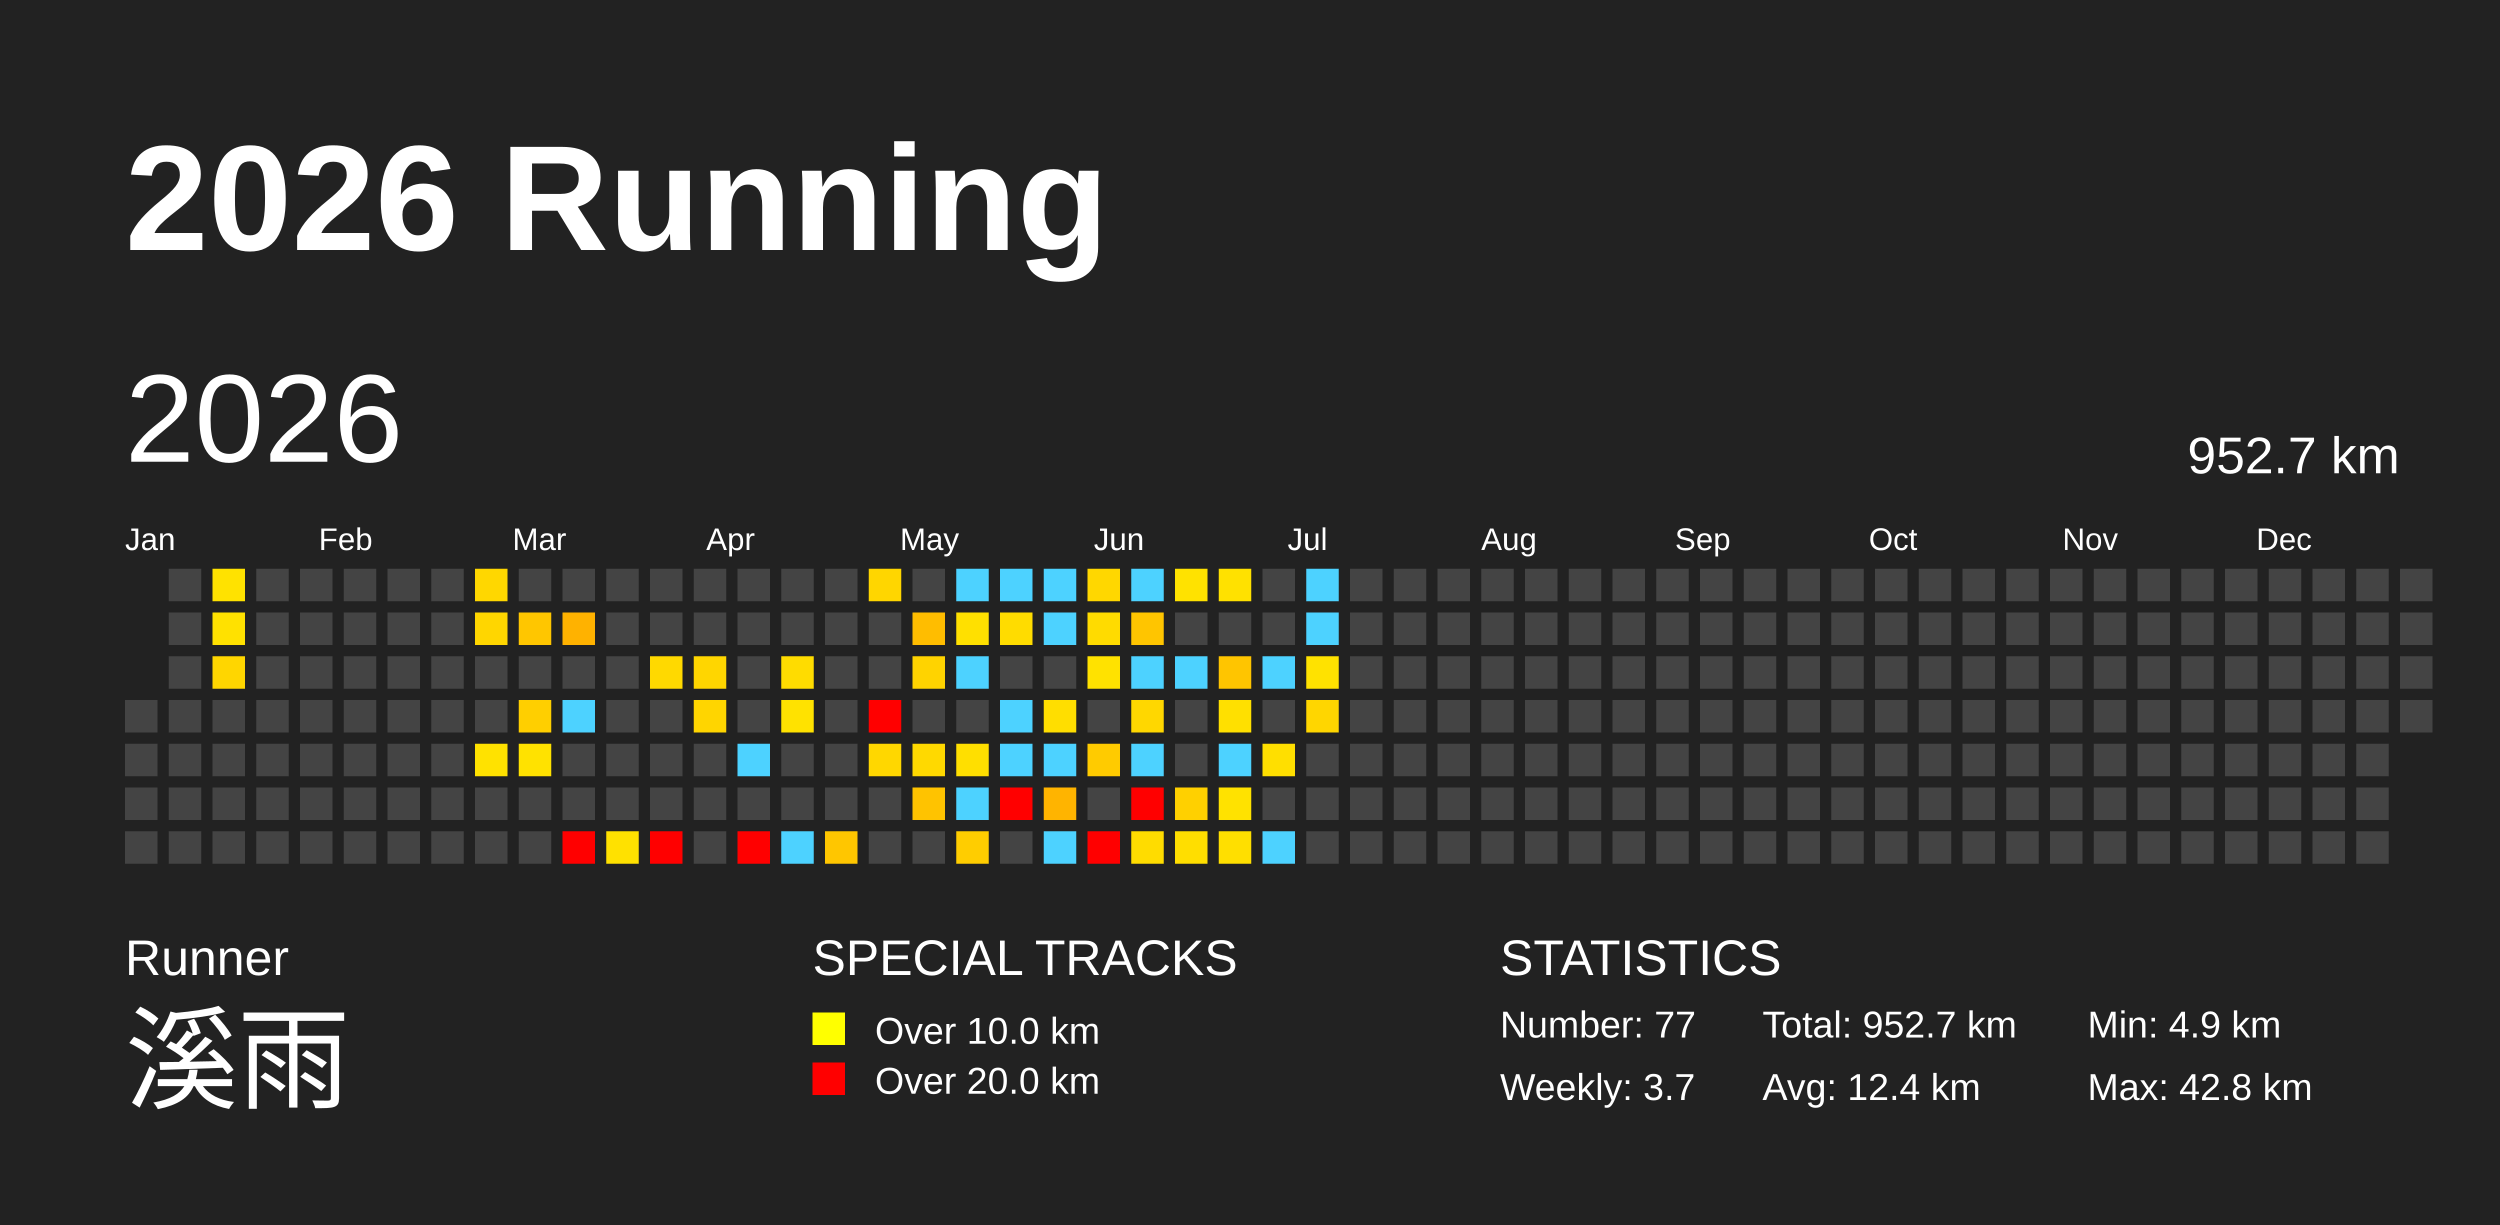
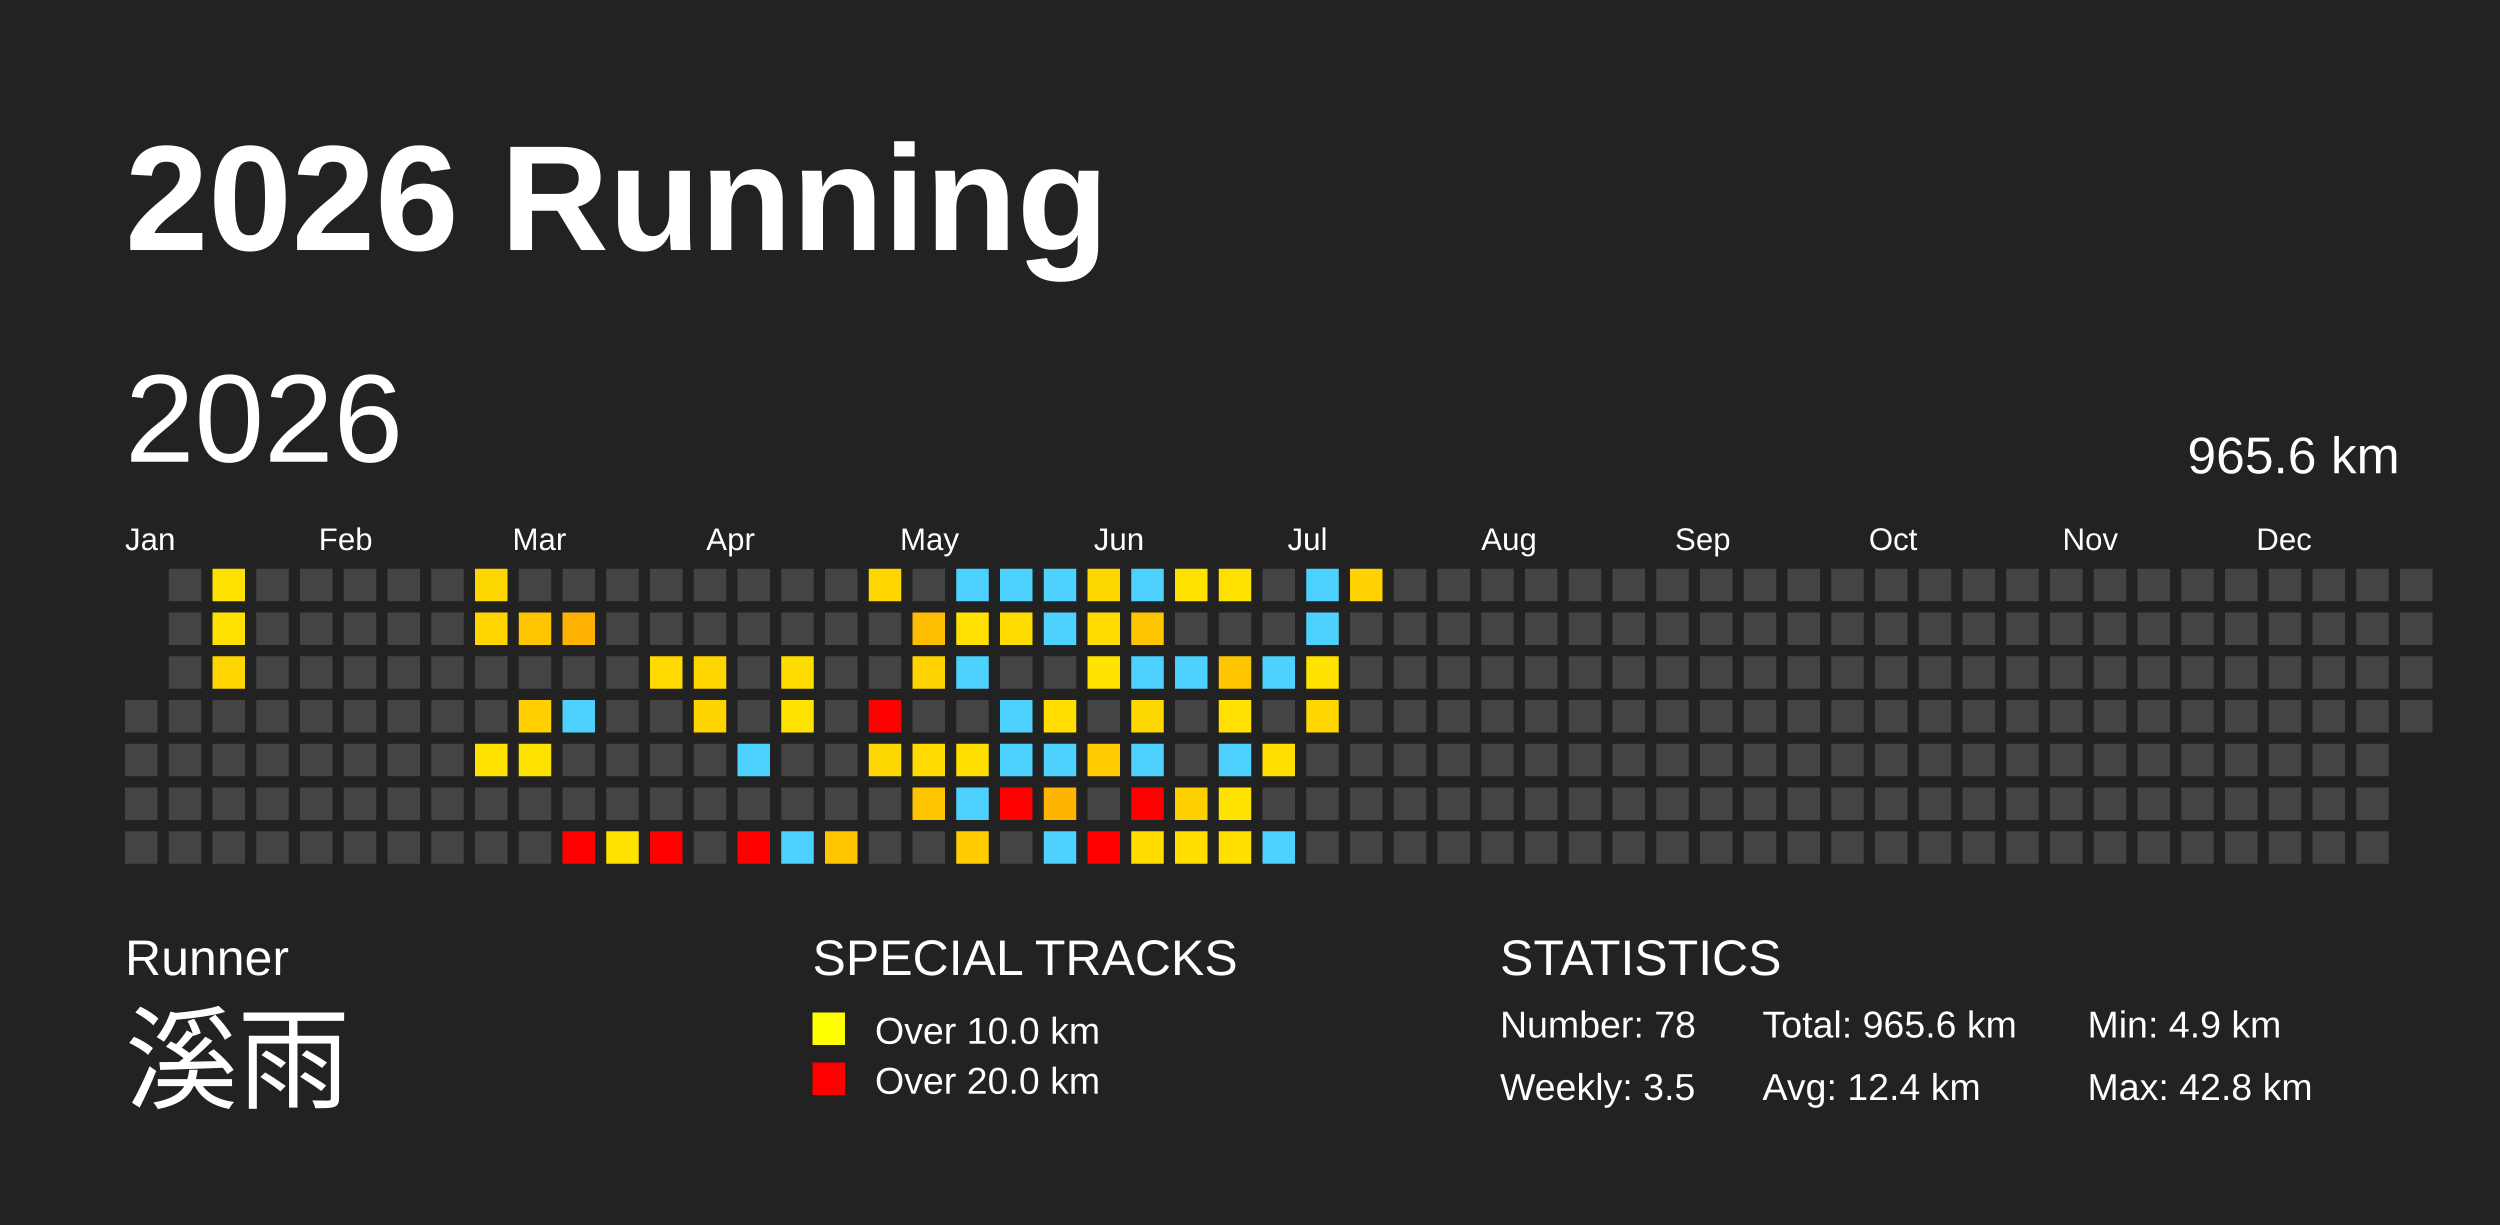
<svg xmlns="http://www.w3.org/2000/svg" baseProfile="full" height="98mm" version="1.1" viewBox="0,0,200,98" width="200mm">
  <defs>
    <pattern height="2" id="indoor-stripe" patternUnits="userSpaceOnUse" width="2">
      <line stroke="white" stroke-opacity="0.45" stroke-width="0.5" x1="0" x2="2" y1="2" y2="0" />
    </pattern>
  </defs>
  <rect fill="#222222" height="98" width="200" x="0" y="0" />
  <text fill="#FFFFFF" style="font-size:12px; font-family:Arial; font-weight:bold;" x="10" y="20">2026 Running</text>
  <text fill="#FFFFFF" style="font-size:4px; font-family:Arial" x="10" y="78">Runner</text>
  <text fill="#FFFFFF" style="font-size:9px; font-family:Arial" x="10" y="88">溪雨</text>
  <text fill="#FFFFFF" style="font-size:4px; font-family:Arial" x="65" y="78">SPECIAL TRACKS</text>
  <rect fill="yellow" height="2.6" width="2.6" x="65" y="81" />
  <text fill="#FFFFFF" style="font-size:3px; font-family:Arial" x="70" y="83.5">Over 10.0 km</text>
  <rect fill="red" height="2.6" width="2.6" x="65" y="85" />
  <text fill="#FFFFFF" style="font-size:3px; font-family:Arial" x="70" y="87.5">Over 20.0 km</text>
  <text fill="#FFFFFF" style="font-size:4px; font-family:Arial" x="120" y="78">STATISTICS</text>
-   <text fill="#FFFFFF" style="font-size:3px; font-family:Arial" x="120" y="83">Number: 77</text>
-   <text fill="#FFFFFF" style="font-size:3px; font-family:Arial" x="120" y="88">Weekly: 3.7</text>
-   <text fill="#FFFFFF" style="font-size:3px; font-family:Arial" x="141" y="83">Total: 952.7 km</text>
+   <text fill="#FFFFFF" style="font-size:3px; font-family:Arial" x="120" y="83">Number: 78</text>
+   <text fill="#FFFFFF" style="font-size:3px; font-family:Arial" x="120" y="88">Weekly: 3.5</text>
+   <text fill="#FFFFFF" style="font-size:3px; font-family:Arial" x="141" y="83">Total: 965.6 km</text>
  <text fill="#FFFFFF" style="font-size:3px; font-family:Arial" x="141" y="88">Avg: 12.4 km</text>
  <text fill="#FFFFFF" style="font-size:3px; font-family:Arial" x="167" y="83">Min: 4.9 km</text>
  <text fill="#FFFFFF" style="font-size:3px; font-family:Arial" x="167" y="88">Max: 42.8 km</text>
  <text dominant-baseline="hanging" fill="#FFFFFF" style="font-size:10.0px; font-family:Arial;" x="10" y="30">2026</text>
-   <text dominant-baseline="hanging" fill="#FFFFFF" style="font-size:4.125px; font-family:Arial;" x="175" y="35">952.7 km</text>
+   <text dominant-baseline="hanging" fill="#FFFFFF" style="font-size:4.125px; font-family:Arial;" x="175" y="35">965.6 km</text>
  <text fill="#FFFFFF" style="font-size:2.5px; font-family:Arial" x="10.0" y="44">Jan</text>
  <text fill="#FFFFFF" style="font-size:2.5px; font-family:Arial" x="25.5" y="44">Feb</text>
  <text fill="#FFFFFF" style="font-size:2.5px; font-family:Arial" x="41.0" y="44">Mar</text>
  <text fill="#FFFFFF" style="font-size:2.5px; font-family:Arial" x="56.5" y="44">Apr</text>
  <text fill="#FFFFFF" style="font-size:2.5px; font-family:Arial" x="72.0" y="44">May</text>
  <text fill="#FFFFFF" style="font-size:2.5px; font-family:Arial" x="87.5" y="44">Jun</text>
  <text fill="#FFFFFF" style="font-size:2.5px; font-family:Arial" x="103.0" y="44">Jul</text>
  <text fill="#FFFFFF" style="font-size:2.5px; font-family:Arial" x="118.5" y="44">Aug</text>
  <text fill="#FFFFFF" style="font-size:2.5px; font-family:Arial" x="134.0" y="44">Sep</text>
  <text fill="#FFFFFF" style="font-size:2.5px; font-family:Arial" x="149.5" y="44">Oct</text>
  <text fill="#FFFFFF" style="font-size:2.5px; font-family:Arial" x="165.0" y="44">Nov</text>
  <text fill="#FFFFFF" style="font-size:2.5px; font-family:Arial" x="180.5" y="44">Dec</text>
  <rect fill="#444444" height="2.6" width="2.6" x="10.0" y="56.0" />
  <rect fill="#444444" height="2.6" width="2.6" x="10.0" y="59.5" />
  <rect fill="#444444" height="2.6" width="2.6" x="10.0" y="63.0" />
  <rect fill="#444444" height="2.6" width="2.6" x="10.0" y="66.5" />
  <rect fill="#444444" height="2.6" width="2.6" x="13.5" y="45.5" />
  <rect fill="#444444" height="2.6" width="2.6" x="13.5" y="49.0" />
  <rect fill="#444444" height="2.6" width="2.6" x="13.5" y="52.5" />
  <rect fill="#444444" height="2.6" width="2.6" x="13.5" y="56.0" />
  <rect fill="#444444" height="2.6" width="2.6" x="13.5" y="59.5" />
  <rect fill="#444444" height="2.6" width="2.6" x="13.5" y="63.0" />
  <rect fill="#444444" height="2.6" width="2.6" x="13.5" y="66.5" />
  <rect fill="#ffe200" height="2.6" width="2.6" x="17.0" y="45.5" />
  <rect fill="#ffe100" height="2.6" width="2.6" x="17.0" y="49.0" />
  <rect fill="#ffd600" height="2.6" width="2.6" x="17.0" y="52.5" />
  <rect fill="#444444" height="2.6" width="2.6" x="17.0" y="56.0" />
  <rect fill="#444444" height="2.6" width="2.6" x="17.0" y="59.5" />
  <rect fill="#444444" height="2.6" width="2.6" x="17.0" y="63.0" />
  <rect fill="#444444" height="2.6" width="2.6" x="17.0" y="66.5" />
  <rect fill="#444444" height="2.6" width="2.6" x="20.5" y="45.5" />
  <rect fill="#444444" height="2.6" width="2.6" x="20.5" y="49.0" />
  <rect fill="#444444" height="2.6" width="2.6" x="20.5" y="52.5" />
  <rect fill="#444444" height="2.6" width="2.6" x="20.5" y="56.0" />
  <rect fill="#444444" height="2.6" width="2.6" x="20.5" y="59.5" />
  <rect fill="#444444" height="2.6" width="2.6" x="20.5" y="63.0" />
  <rect fill="#444444" height="2.6" width="2.6" x="20.5" y="66.5" />
  <rect fill="#444444" height="2.6" width="2.6" x="24.0" y="45.5" />
  <rect fill="#444444" height="2.6" width="2.6" x="24.0" y="49.0" />
  <rect fill="#444444" height="2.6" width="2.6" x="24.0" y="52.5" />
  <rect fill="#444444" height="2.6" width="2.6" x="24.0" y="56.0" />
  <rect fill="#444444" height="2.6" width="2.6" x="24.0" y="59.5" />
  <rect fill="#444444" height="2.6" width="2.6" x="24.0" y="63.0" />
  <rect fill="#444444" height="2.6" width="2.6" x="24.0" y="66.5" />
  <rect fill="#444444" height="2.6" width="2.6" x="27.5" y="45.5" />
  <rect fill="#444444" height="2.6" width="2.6" x="27.5" y="49.0" />
  <rect fill="#444444" height="2.6" width="2.6" x="27.5" y="52.5" />
  <rect fill="#444444" height="2.6" width="2.6" x="27.5" y="56.0" />
  <rect fill="#444444" height="2.6" width="2.6" x="27.5" y="59.5" />
  <rect fill="#444444" height="2.6" width="2.6" x="27.5" y="63.0" />
  <rect fill="#444444" height="2.6" width="2.6" x="27.5" y="66.5" />
  <rect fill="#444444" height="2.6" width="2.6" x="31.0" y="45.5" />
  <rect fill="#444444" height="2.6" width="2.6" x="31.0" y="49.0" />
  <rect fill="#444444" height="2.6" width="2.6" x="31.0" y="52.5" />
  <rect fill="#444444" height="2.6" width="2.6" x="31.0" y="56.0" />
  <rect fill="#444444" height="2.6" width="2.6" x="31.0" y="59.5" />
  <rect fill="#444444" height="2.6" width="2.6" x="31.0" y="63.0" />
  <rect fill="#444444" height="2.6" width="2.6" x="31.0" y="66.5" />
  <rect fill="#444444" height="2.6" width="2.6" x="34.5" y="45.5" />
  <rect fill="#444444" height="2.6" width="2.6" x="34.5" y="49.0" />
  <rect fill="#444444" height="2.6" width="2.6" x="34.5" y="52.5" />
  <rect fill="#444444" height="2.6" width="2.6" x="34.5" y="56.0" />
  <rect fill="#444444" height="2.6" width="2.6" x="34.5" y="59.5" />
  <rect fill="#444444" height="2.6" width="2.6" x="34.5" y="63.0" />
  <rect fill="#444444" height="2.6" width="2.6" x="34.5" y="66.5" />
  <rect fill="#ffd700" height="2.6" width="2.6" x="38.0" y="45.5" />
  <rect fill="#ffd600" height="2.6" width="2.6" x="38.0" y="49.0" />
  <rect fill="#444444" height="2.6" width="2.6" x="38.0" y="52.5" />
  <rect fill="#444444" height="2.6" width="2.6" x="38.0" y="56.0" />
  <rect fill="#ffe200" height="2.6" width="2.6" x="38.0" y="59.5" />
  <rect fill="#444444" height="2.6" width="2.6" x="38.0" y="63.0" />
  <rect fill="#444444" height="2.6" width="2.6" x="38.0" y="66.5" />
  <rect fill="#444444" height="2.6" width="2.6" x="41.5" y="45.5" />
  <rect fill="#ffc600" height="2.6" width="2.6" x="41.5" y="49.0" />
  <rect fill="#444444" height="2.6" width="2.6" x="41.5" y="52.5" />
  <rect fill="#ffcf00" height="2.6" width="2.6" x="41.5" y="56.0" />
  <rect fill="#ffe200" height="2.6" width="2.6" x="41.5" y="59.5" />
  <rect fill="#444444" height="2.6" width="2.6" x="41.5" y="63.0" />
  <rect fill="#444444" height="2.6" width="2.6" x="41.5" y="66.5" />
  <rect fill="#444444" height="2.6" width="2.6" x="45.0" y="45.5" />
  <rect fill="#ffb200" height="2.6" width="2.6" x="45.0" y="49.0" />
  <rect fill="#444444" height="2.6" width="2.6" x="45.0" y="52.5" />
  <rect fill="#4dd2ff" height="2.6" width="2.6" x="45.0" y="56.0" />
  <rect fill="#444444" height="2.6" width="2.6" x="45.0" y="59.5" />
  <rect fill="#444444" height="2.6" width="2.6" x="45.0" y="63.0" />
  <rect fill="red" height="2.6" width="2.6" x="45.0" y="66.5" />
  <rect fill="#444444" height="2.6" width="2.6" x="48.5" y="45.5" />
  <rect fill="#444444" height="2.6" width="2.6" x="48.5" y="49.0" />
  <rect fill="#444444" height="2.6" width="2.6" x="48.5" y="52.5" />
  <rect fill="#444444" height="2.6" width="2.6" x="48.5" y="56.0" />
  <rect fill="#444444" height="2.6" width="2.6" x="48.5" y="59.5" />
  <rect fill="#444444" height="2.6" width="2.6" x="48.5" y="63.0" />
  <rect fill="#ffe100" height="2.6" width="2.6" x="48.5" y="66.5" />
  <rect fill="#444444" height="2.6" width="2.6" x="52.0" y="45.5" />
  <rect fill="#444444" height="2.6" width="2.6" x="52.0" y="49.0" />
  <rect fill="#ffd900" height="2.6" width="2.6" x="52.0" y="52.5" />
  <rect fill="#444444" height="2.6" width="2.6" x="52.0" y="56.0" />
  <rect fill="#444444" height="2.6" width="2.6" x="52.0" y="59.5" />
  <rect fill="#444444" height="2.6" width="2.6" x="52.0" y="63.0" />
  <rect fill="red" height="2.6" width="2.6" x="52.0" y="66.5" />
  <rect fill="#444444" height="2.6" width="2.6" x="55.5" y="45.5" />
  <rect fill="#444444" height="2.6" width="2.6" x="55.5" y="49.0" />
  <rect fill="#ffd600" height="2.6" width="2.6" x="55.5" y="52.5" />
  <rect fill="#ffd500" height="2.6" width="2.6" x="55.5" y="56.0" />
  <rect fill="#444444" height="2.6" width="2.6" x="55.5" y="59.5" />
  <rect fill="#444444" height="2.6" width="2.6" x="55.5" y="63.0" />
  <rect fill="#444444" height="2.6" width="2.6" x="55.5" y="66.5" />
  <rect fill="#444444" height="2.6" width="2.6" x="59.0" y="45.5" />
  <rect fill="#444444" height="2.6" width="2.6" x="59.0" y="49.0" />
  <rect fill="#444444" height="2.6" width="2.6" x="59.0" y="52.5" />
  <rect fill="#444444" height="2.6" width="2.6" x="59.0" y="56.0" />
  <rect fill="#4dd2ff" height="2.6" width="2.6" x="59.0" y="59.5" />
  <rect fill="#444444" height="2.6" width="2.6" x="59.0" y="63.0" />
  <rect fill="red" height="2.6" width="2.6" x="59.0" y="66.5" />
  <rect fill="#444444" height="2.6" width="2.6" x="62.5" y="45.5" />
  <rect fill="#444444" height="2.6" width="2.6" x="62.5" y="49.0" />
  <rect fill="#ffdc00" height="2.6" width="2.6" x="62.5" y="52.5" />
  <rect fill="#ffe200" height="2.6" width="2.6" x="62.5" y="56.0" />
  <rect fill="#444444" height="2.6" width="2.6" x="62.5" y="59.5" />
  <rect fill="#444444" height="2.6" width="2.6" x="62.5" y="63.0" />
  <rect fill="#4dd2ff" height="2.6" width="2.6" x="62.5" y="66.5" />
  <rect fill="#444444" height="2.6" width="2.6" x="66.0" y="45.5" />
  <rect fill="#444444" height="2.6" width="2.6" x="66.0" y="49.0" />
  <rect fill="#444444" height="2.6" width="2.6" x="66.0" y="52.5" />
  <rect fill="#444444" height="2.6" width="2.6" x="66.0" y="56.0" />
  <rect fill="#444444" height="2.6" width="2.6" x="66.0" y="59.5" />
  <rect fill="#444444" height="2.6" width="2.6" x="66.0" y="63.0" />
  <rect fill="#ffc600" height="2.6" width="2.6" x="66.0" y="66.5" />
  <rect fill="#ffd600" height="2.6" width="2.6" x="69.5" y="45.5" />
  <rect fill="#444444" height="2.6" width="2.6" x="69.5" y="49.0" />
  <rect fill="#444444" height="2.6" width="2.6" x="69.5" y="52.5" />
  <rect fill="red" height="2.6" width="2.6" x="69.5" y="56.0" />
  <rect fill="#ffd700" height="2.6" width="2.6" x="69.5" y="59.5" />
  <rect fill="#444444" height="2.6" width="2.6" x="69.5" y="63.0" />
  <rect fill="#444444" height="2.6" width="2.6" x="69.5" y="66.5" />
  <rect fill="#444444" height="2.6" width="2.6" x="73.0" y="45.5" />
  <rect fill="#ffbd00" height="2.6" width="2.6" x="73.0" y="49.0" />
  <rect fill="#ffd300" height="2.6" width="2.6" x="73.0" y="52.5" />
  <rect fill="#444444" height="2.6" width="2.6" x="73.0" y="56.0" />
  <rect fill="#ffd900" height="2.6" width="2.6" x="73.0" y="59.5" />
  <rect fill="#ffc300" height="2.6" width="2.6" x="73.0" y="63.0" />
  <rect fill="#444444" height="2.6" width="2.6" x="73.0" y="66.5" />
  <rect fill="#4dd2ff" height="2.6" width="2.6" x="76.5" y="45.5" />
  <rect fill="#ffe000" height="2.6" width="2.6" x="76.5" y="49.0" />
  <rect fill="#4dd2ff" height="2.6" width="2.6" x="76.5" y="52.5" />
  <rect fill="#444444" height="2.6" width="2.6" x="76.5" y="56.0" />
  <rect fill="#ffdf00" height="2.6" width="2.6" x="76.5" y="59.5" />
  <rect fill="#4dd2ff" height="2.6" width="2.6" x="76.5" y="63.0" />
  <rect fill="#ffcd00" height="2.6" width="2.6" x="76.5" y="66.5" />
  <rect fill="#4dd2ff" height="2.6" width="2.6" x="80.0" y="45.5" />
  <rect fill="#ffdc00" height="2.6" width="2.6" x="80.0" y="49.0" />
  <rect fill="#444444" height="2.6" width="2.6" x="80.0" y="52.5" />
  <rect fill="#4dd2ff" height="2.6" width="2.6" x="80.0" y="56.0" />
  <rect fill="#4dd2ff" height="2.6" width="2.6" x="80.0" y="59.5" />
  <rect fill="red" height="2.6" width="2.6" x="80.0" y="63.0" />
  <rect fill="#444444" height="2.6" width="2.6" x="80.0" y="66.5" />
  <rect fill="#4dd2ff" height="2.6" width="2.6" x="83.5" y="45.5" />
  <rect fill="#4dd2ff" height="2.6" width="2.6" x="83.5" y="49.0" />
  <rect fill="#444444" height="2.6" width="2.6" x="83.5" y="52.5" />
  <rect fill="#ffde00" height="2.6" width="2.6" x="83.5" y="56.0" />
  <rect fill="#4dd2ff" height="2.6" width="2.6" x="83.5" y="59.5" />
  <rect fill="#ffb400" height="2.6" width="2.6" x="83.5" y="63.0" />
  <rect fill="#4dd2ff" height="2.6" width="2.6" x="83.5" y="66.5" />
  <rect fill="#ffd700" height="2.6" width="2.6" x="87.0" y="45.5" />
  <rect fill="#ffdb00" height="2.6" width="2.6" x="87.0" y="49.0" />
  <rect fill="#ffe200" height="2.6" width="2.6" x="87.0" y="52.5" />
  <rect fill="#444444" height="2.6" width="2.6" x="87.0" y="56.0" />
  <rect fill="#ffcb00" height="2.6" width="2.6" x="87.0" y="59.5" />
  <rect fill="#444444" height="2.6" width="2.6" x="87.0" y="63.0" />
  <rect fill="red" height="2.6" width="2.6" x="87.0" y="66.5" />
  <rect fill="#4dd2ff" height="2.6" width="2.6" x="90.5" y="45.5" />
  <rect fill="#ffc500" height="2.6" width="2.6" x="90.5" y="49.0" />
  <rect fill="#4dd2ff" height="2.6" width="2.6" x="90.5" y="52.5" />
  <rect fill="#ffd700" height="2.6" width="2.6" x="90.5" y="56.0" />
  <rect fill="#4dd2ff" height="2.6" width="2.6" x="90.5" y="59.5" />
  <rect fill="red" height="2.6" width="2.6" x="90.5" y="63.0" />
  <rect fill="#ffdc00" height="2.6" width="2.6" x="90.5" y="66.5" />
  <rect fill="#ffe200" height="2.6" width="2.6" x="94.0" y="45.5" />
  <rect fill="#444444" height="2.6" width="2.6" x="94.0" y="49.0" />
  <rect fill="#4dd2ff" height="2.6" width="2.6" x="94.0" y="52.5" />
  <rect fill="#444444" height="2.6" width="2.6" x="94.0" y="56.0" />
  <rect fill="#444444" height="2.6" width="2.6" x="94.0" y="59.5" />
  <rect fill="#ffd000" height="2.6" width="2.6" x="94.0" y="63.0" />
  <rect fill="#ffde00" height="2.6" width="2.6" x="94.0" y="66.5" />
  <rect fill="#ffe100" height="2.6" width="2.6" x="97.5" y="45.5" />
  <rect fill="#444444" height="2.6" width="2.6" x="97.5" y="49.0" />
  <rect fill="#ffc500" height="2.6" width="2.6" x="97.5" y="52.5" />
  <rect fill="#ffe000" height="2.6" width="2.6" x="97.5" y="56.0" />
  <rect fill="#4dd2ff" height="2.6" width="2.6" x="97.5" y="59.5" />
  <rect fill="#ffe200" height="2.6" width="2.6" x="97.5" y="63.0" />
  <rect fill="#ffdf00" height="2.6" width="2.6" x="97.5" y="66.5" />
  <rect fill="#444444" height="2.6" width="2.6" x="101.0" y="45.5" />
  <rect fill="#444444" height="2.6" width="2.6" x="101.0" y="49.0" />
  <rect fill="#4dd2ff" height="2.6" width="2.6" x="101.0" y="52.5" />
  <rect fill="#444444" height="2.6" width="2.6" x="101.0" y="56.0" />
  <rect fill="#ffdf00" height="2.6" width="2.6" x="101.0" y="59.5" />
  <rect fill="#444444" height="2.6" width="2.6" x="101.0" y="63.0" />
  <rect fill="#4dd2ff" height="2.6" width="2.6" x="101.0" y="66.5" />
  <rect fill="#4dd2ff" height="2.6" width="2.6" x="104.5" y="45.5" />
  <rect fill="#4dd2ff" height="2.6" width="2.6" x="104.5" y="49.0" />
  <rect fill="#ffe200" height="2.6" width="2.6" x="104.5" y="52.5" />
  <rect fill="#ffd600" height="2.6" width="2.6" x="104.5" y="56.0" />
  <rect fill="#444444" height="2.6" width="2.6" x="104.5" y="59.5" />
  <rect fill="#444444" height="2.6" width="2.6" x="104.5" y="63.0" />
  <rect fill="#444444" height="2.6" width="2.6" x="104.5" y="66.5" />
-   <rect fill="#444444" height="2.6" width="2.6" x="108.0" y="45.5" />
+   <rect fill="#ffd200" height="2.6" width="2.6" x="108.0" y="45.5" />
  <rect fill="#444444" height="2.6" width="2.6" x="108.0" y="49.0" />
  <rect fill="#444444" height="2.6" width="2.6" x="108.0" y="52.5" />
  <rect fill="#444444" height="2.6" width="2.6" x="108.0" y="56.0" />
  <rect fill="#444444" height="2.6" width="2.6" x="108.0" y="59.5" />
  <rect fill="#444444" height="2.6" width="2.6" x="108.0" y="63.0" />
  <rect fill="#444444" height="2.6" width="2.6" x="108.0" y="66.5" />
  <rect fill="#444444" height="2.6" width="2.6" x="111.5" y="45.5" />
  <rect fill="#444444" height="2.6" width="2.6" x="111.5" y="49.0" />
  <rect fill="#444444" height="2.6" width="2.6" x="111.5" y="52.5" />
  <rect fill="#444444" height="2.6" width="2.6" x="111.5" y="56.0" />
  <rect fill="#444444" height="2.6" width="2.6" x="111.5" y="59.5" />
  <rect fill="#444444" height="2.6" width="2.6" x="111.5" y="63.0" />
  <rect fill="#444444" height="2.6" width="2.6" x="111.5" y="66.5" />
  <rect fill="#444444" height="2.6" width="2.6" x="115.0" y="45.5" />
  <rect fill="#444444" height="2.6" width="2.6" x="115.0" y="49.0" />
  <rect fill="#444444" height="2.6" width="2.6" x="115.0" y="52.5" />
  <rect fill="#444444" height="2.6" width="2.6" x="115.0" y="56.0" />
  <rect fill="#444444" height="2.6" width="2.6" x="115.0" y="59.5" />
  <rect fill="#444444" height="2.6" width="2.6" x="115.0" y="63.0" />
  <rect fill="#444444" height="2.6" width="2.6" x="115.0" y="66.5" />
  <rect fill="#444444" height="2.6" width="2.6" x="118.5" y="45.5" />
  <rect fill="#444444" height="2.6" width="2.6" x="118.5" y="49.0" />
  <rect fill="#444444" height="2.6" width="2.6" x="118.5" y="52.5" />
  <rect fill="#444444" height="2.6" width="2.6" x="118.5" y="56.0" />
  <rect fill="#444444" height="2.6" width="2.6" x="118.5" y="59.5" />
  <rect fill="#444444" height="2.6" width="2.6" x="118.5" y="63.0" />
  <rect fill="#444444" height="2.6" width="2.6" x="118.5" y="66.5" />
  <rect fill="#444444" height="2.6" width="2.6" x="122.0" y="45.5" />
  <rect fill="#444444" height="2.6" width="2.6" x="122.0" y="49.0" />
  <rect fill="#444444" height="2.6" width="2.6" x="122.0" y="52.5" />
  <rect fill="#444444" height="2.6" width="2.6" x="122.0" y="56.0" />
  <rect fill="#444444" height="2.6" width="2.6" x="122.0" y="59.5" />
  <rect fill="#444444" height="2.6" width="2.6" x="122.0" y="63.0" />
  <rect fill="#444444" height="2.6" width="2.6" x="122.0" y="66.5" />
  <rect fill="#444444" height="2.6" width="2.6" x="125.5" y="45.5" />
  <rect fill="#444444" height="2.6" width="2.6" x="125.5" y="49.0" />
  <rect fill="#444444" height="2.6" width="2.6" x="125.5" y="52.5" />
  <rect fill="#444444" height="2.6" width="2.6" x="125.5" y="56.0" />
  <rect fill="#444444" height="2.6" width="2.6" x="125.5" y="59.5" />
  <rect fill="#444444" height="2.6" width="2.6" x="125.5" y="63.0" />
  <rect fill="#444444" height="2.6" width="2.6" x="125.5" y="66.5" />
  <rect fill="#444444" height="2.6" width="2.6" x="129.0" y="45.5" />
  <rect fill="#444444" height="2.6" width="2.6" x="129.0" y="49.0" />
  <rect fill="#444444" height="2.6" width="2.6" x="129.0" y="52.5" />
  <rect fill="#444444" height="2.6" width="2.6" x="129.0" y="56.0" />
  <rect fill="#444444" height="2.6" width="2.6" x="129.0" y="59.5" />
  <rect fill="#444444" height="2.6" width="2.6" x="129.0" y="63.0" />
  <rect fill="#444444" height="2.6" width="2.6" x="129.0" y="66.5" />
  <rect fill="#444444" height="2.6" width="2.6" x="132.5" y="45.5" />
  <rect fill="#444444" height="2.6" width="2.6" x="132.5" y="49.0" />
  <rect fill="#444444" height="2.6" width="2.6" x="132.5" y="52.5" />
  <rect fill="#444444" height="2.6" width="2.6" x="132.5" y="56.0" />
  <rect fill="#444444" height="2.6" width="2.6" x="132.5" y="59.5" />
  <rect fill="#444444" height="2.6" width="2.6" x="132.5" y="63.0" />
  <rect fill="#444444" height="2.6" width="2.6" x="132.5" y="66.5" />
  <rect fill="#444444" height="2.6" width="2.6" x="136.0" y="45.5" />
  <rect fill="#444444" height="2.6" width="2.6" x="136.0" y="49.0" />
  <rect fill="#444444" height="2.6" width="2.6" x="136.0" y="52.5" />
  <rect fill="#444444" height="2.6" width="2.6" x="136.0" y="56.0" />
  <rect fill="#444444" height="2.6" width="2.6" x="136.0" y="59.5" />
  <rect fill="#444444" height="2.6" width="2.6" x="136.0" y="63.0" />
  <rect fill="#444444" height="2.6" width="2.6" x="136.0" y="66.5" />
  <rect fill="#444444" height="2.6" width="2.6" x="139.5" y="45.5" />
  <rect fill="#444444" height="2.6" width="2.6" x="139.5" y="49.0" />
  <rect fill="#444444" height="2.6" width="2.6" x="139.5" y="52.5" />
  <rect fill="#444444" height="2.6" width="2.6" x="139.5" y="56.0" />
  <rect fill="#444444" height="2.6" width="2.6" x="139.5" y="59.5" />
  <rect fill="#444444" height="2.6" width="2.6" x="139.5" y="63.0" />
  <rect fill="#444444" height="2.6" width="2.6" x="139.5" y="66.5" />
  <rect fill="#444444" height="2.6" width="2.6" x="143.0" y="45.5" />
  <rect fill="#444444" height="2.6" width="2.6" x="143.0" y="49.0" />
  <rect fill="#444444" height="2.6" width="2.6" x="143.0" y="52.5" />
  <rect fill="#444444" height="2.6" width="2.6" x="143.0" y="56.0" />
  <rect fill="#444444" height="2.6" width="2.6" x="143.0" y="59.5" />
  <rect fill="#444444" height="2.6" width="2.6" x="143.0" y="63.0" />
  <rect fill="#444444" height="2.6" width="2.6" x="143.0" y="66.5" />
  <rect fill="#444444" height="2.6" width="2.6" x="146.5" y="45.5" />
  <rect fill="#444444" height="2.6" width="2.6" x="146.5" y="49.0" />
  <rect fill="#444444" height="2.6" width="2.6" x="146.5" y="52.5" />
  <rect fill="#444444" height="2.6" width="2.6" x="146.5" y="56.0" />
  <rect fill="#444444" height="2.6" width="2.6" x="146.5" y="59.5" />
  <rect fill="#444444" height="2.6" width="2.6" x="146.5" y="63.0" />
  <rect fill="#444444" height="2.6" width="2.6" x="146.5" y="66.5" />
  <rect fill="#444444" height="2.6" width="2.6" x="150.0" y="45.5" />
  <rect fill="#444444" height="2.6" width="2.6" x="150.0" y="49.0" />
  <rect fill="#444444" height="2.6" width="2.6" x="150.0" y="52.5" />
  <rect fill="#444444" height="2.6" width="2.6" x="150.0" y="56.0" />
  <rect fill="#444444" height="2.6" width="2.6" x="150.0" y="59.5" />
  <rect fill="#444444" height="2.6" width="2.6" x="150.0" y="63.0" />
  <rect fill="#444444" height="2.6" width="2.6" x="150.0" y="66.5" />
  <rect fill="#444444" height="2.6" width="2.6" x="153.5" y="45.5" />
  <rect fill="#444444" height="2.6" width="2.6" x="153.5" y="49.0" />
  <rect fill="#444444" height="2.6" width="2.6" x="153.5" y="52.5" />
  <rect fill="#444444" height="2.6" width="2.6" x="153.5" y="56.0" />
  <rect fill="#444444" height="2.6" width="2.6" x="153.5" y="59.5" />
  <rect fill="#444444" height="2.6" width="2.6" x="153.5" y="63.0" />
  <rect fill="#444444" height="2.6" width="2.6" x="153.5" y="66.5" />
  <rect fill="#444444" height="2.6" width="2.6" x="157.0" y="45.5" />
  <rect fill="#444444" height="2.6" width="2.6" x="157.0" y="49.0" />
  <rect fill="#444444" height="2.6" width="2.6" x="157.0" y="52.5" />
  <rect fill="#444444" height="2.6" width="2.6" x="157.0" y="56.0" />
  <rect fill="#444444" height="2.6" width="2.6" x="157.0" y="59.5" />
  <rect fill="#444444" height="2.6" width="2.6" x="157.0" y="63.0" />
  <rect fill="#444444" height="2.6" width="2.6" x="157.0" y="66.5" />
  <rect fill="#444444" height="2.6" width="2.6" x="160.5" y="45.5" />
  <rect fill="#444444" height="2.6" width="2.6" x="160.5" y="49.0" />
  <rect fill="#444444" height="2.6" width="2.6" x="160.5" y="52.5" />
  <rect fill="#444444" height="2.6" width="2.6" x="160.5" y="56.0" />
  <rect fill="#444444" height="2.6" width="2.6" x="160.5" y="59.5" />
  <rect fill="#444444" height="2.6" width="2.6" x="160.5" y="63.0" />
  <rect fill="#444444" height="2.6" width="2.6" x="160.5" y="66.5" />
  <rect fill="#444444" height="2.6" width="2.6" x="164.0" y="45.5" />
  <rect fill="#444444" height="2.6" width="2.6" x="164.0" y="49.0" />
  <rect fill="#444444" height="2.6" width="2.6" x="164.0" y="52.5" />
  <rect fill="#444444" height="2.6" width="2.6" x="164.0" y="56.0" />
  <rect fill="#444444" height="2.6" width="2.6" x="164.0" y="59.5" />
  <rect fill="#444444" height="2.6" width="2.6" x="164.0" y="63.0" />
  <rect fill="#444444" height="2.6" width="2.6" x="164.0" y="66.5" />
  <rect fill="#444444" height="2.6" width="2.6" x="167.5" y="45.5" />
  <rect fill="#444444" height="2.6" width="2.6" x="167.5" y="49.0" />
  <rect fill="#444444" height="2.6" width="2.6" x="167.5" y="52.5" />
  <rect fill="#444444" height="2.6" width="2.6" x="167.5" y="56.0" />
  <rect fill="#444444" height="2.6" width="2.6" x="167.5" y="59.5" />
  <rect fill="#444444" height="2.6" width="2.6" x="167.5" y="63.0" />
  <rect fill="#444444" height="2.6" width="2.6" x="167.5" y="66.5" />
  <rect fill="#444444" height="2.6" width="2.6" x="171.0" y="45.5" />
  <rect fill="#444444" height="2.6" width="2.6" x="171.0" y="49.0" />
  <rect fill="#444444" height="2.6" width="2.6" x="171.0" y="52.5" />
  <rect fill="#444444" height="2.6" width="2.6" x="171.0" y="56.0" />
  <rect fill="#444444" height="2.6" width="2.6" x="171.0" y="59.5" />
  <rect fill="#444444" height="2.6" width="2.6" x="171.0" y="63.0" />
  <rect fill="#444444" height="2.6" width="2.6" x="171.0" y="66.5" />
  <rect fill="#444444" height="2.6" width="2.6" x="174.5" y="45.5" />
  <rect fill="#444444" height="2.6" width="2.6" x="174.5" y="49.0" />
  <rect fill="#444444" height="2.6" width="2.6" x="174.5" y="52.5" />
  <rect fill="#444444" height="2.6" width="2.6" x="174.5" y="56.0" />
  <rect fill="#444444" height="2.6" width="2.6" x="174.5" y="59.5" />
  <rect fill="#444444" height="2.6" width="2.6" x="174.5" y="63.0" />
  <rect fill="#444444" height="2.6" width="2.6" x="174.5" y="66.5" />
  <rect fill="#444444" height="2.6" width="2.6" x="178.0" y="45.5" />
  <rect fill="#444444" height="2.6" width="2.6" x="178.0" y="49.0" />
  <rect fill="#444444" height="2.6" width="2.6" x="178.0" y="52.5" />
  <rect fill="#444444" height="2.6" width="2.6" x="178.0" y="56.0" />
  <rect fill="#444444" height="2.6" width="2.6" x="178.0" y="59.5" />
  <rect fill="#444444" height="2.6" width="2.6" x="178.0" y="63.0" />
  <rect fill="#444444" height="2.6" width="2.6" x="178.0" y="66.5" />
  <rect fill="#444444" height="2.6" width="2.6" x="181.5" y="45.5" />
  <rect fill="#444444" height="2.6" width="2.6" x="181.5" y="49.0" />
  <rect fill="#444444" height="2.6" width="2.6" x="181.5" y="52.5" />
  <rect fill="#444444" height="2.6" width="2.6" x="181.5" y="56.0" />
  <rect fill="#444444" height="2.6" width="2.6" x="181.5" y="59.5" />
  <rect fill="#444444" height="2.6" width="2.6" x="181.5" y="63.0" />
  <rect fill="#444444" height="2.6" width="2.6" x="181.5" y="66.5" />
  <rect fill="#444444" height="2.6" width="2.6" x="185.0" y="45.5" />
  <rect fill="#444444" height="2.6" width="2.6" x="185.0" y="49.0" />
  <rect fill="#444444" height="2.6" width="2.6" x="185.0" y="52.5" />
  <rect fill="#444444" height="2.6" width="2.6" x="185.0" y="56.0" />
  <rect fill="#444444" height="2.6" width="2.6" x="185.0" y="59.5" />
  <rect fill="#444444" height="2.6" width="2.6" x="185.0" y="63.0" />
  <rect fill="#444444" height="2.6" width="2.6" x="185.0" y="66.5" />
  <rect fill="#444444" height="2.6" width="2.6" x="188.5" y="45.5" />
  <rect fill="#444444" height="2.6" width="2.6" x="188.5" y="49.0" />
  <rect fill="#444444" height="2.6" width="2.6" x="188.5" y="52.5" />
  <rect fill="#444444" height="2.6" width="2.6" x="188.5" y="56.0" />
  <rect fill="#444444" height="2.6" width="2.6" x="188.5" y="59.5" />
  <rect fill="#444444" height="2.6" width="2.6" x="188.5" y="63.0" />
  <rect fill="#444444" height="2.6" width="2.6" x="188.5" y="66.5" />
  <rect fill="#444444" height="2.6" width="2.6" x="192.0" y="45.5" />
  <rect fill="#444444" height="2.6" width="2.6" x="192.0" y="49.0" />
  <rect fill="#444444" height="2.6" width="2.6" x="192.0" y="52.5" />
  <rect fill="#444444" height="2.6" width="2.6" x="192.0" y="56.0" />
</svg>
